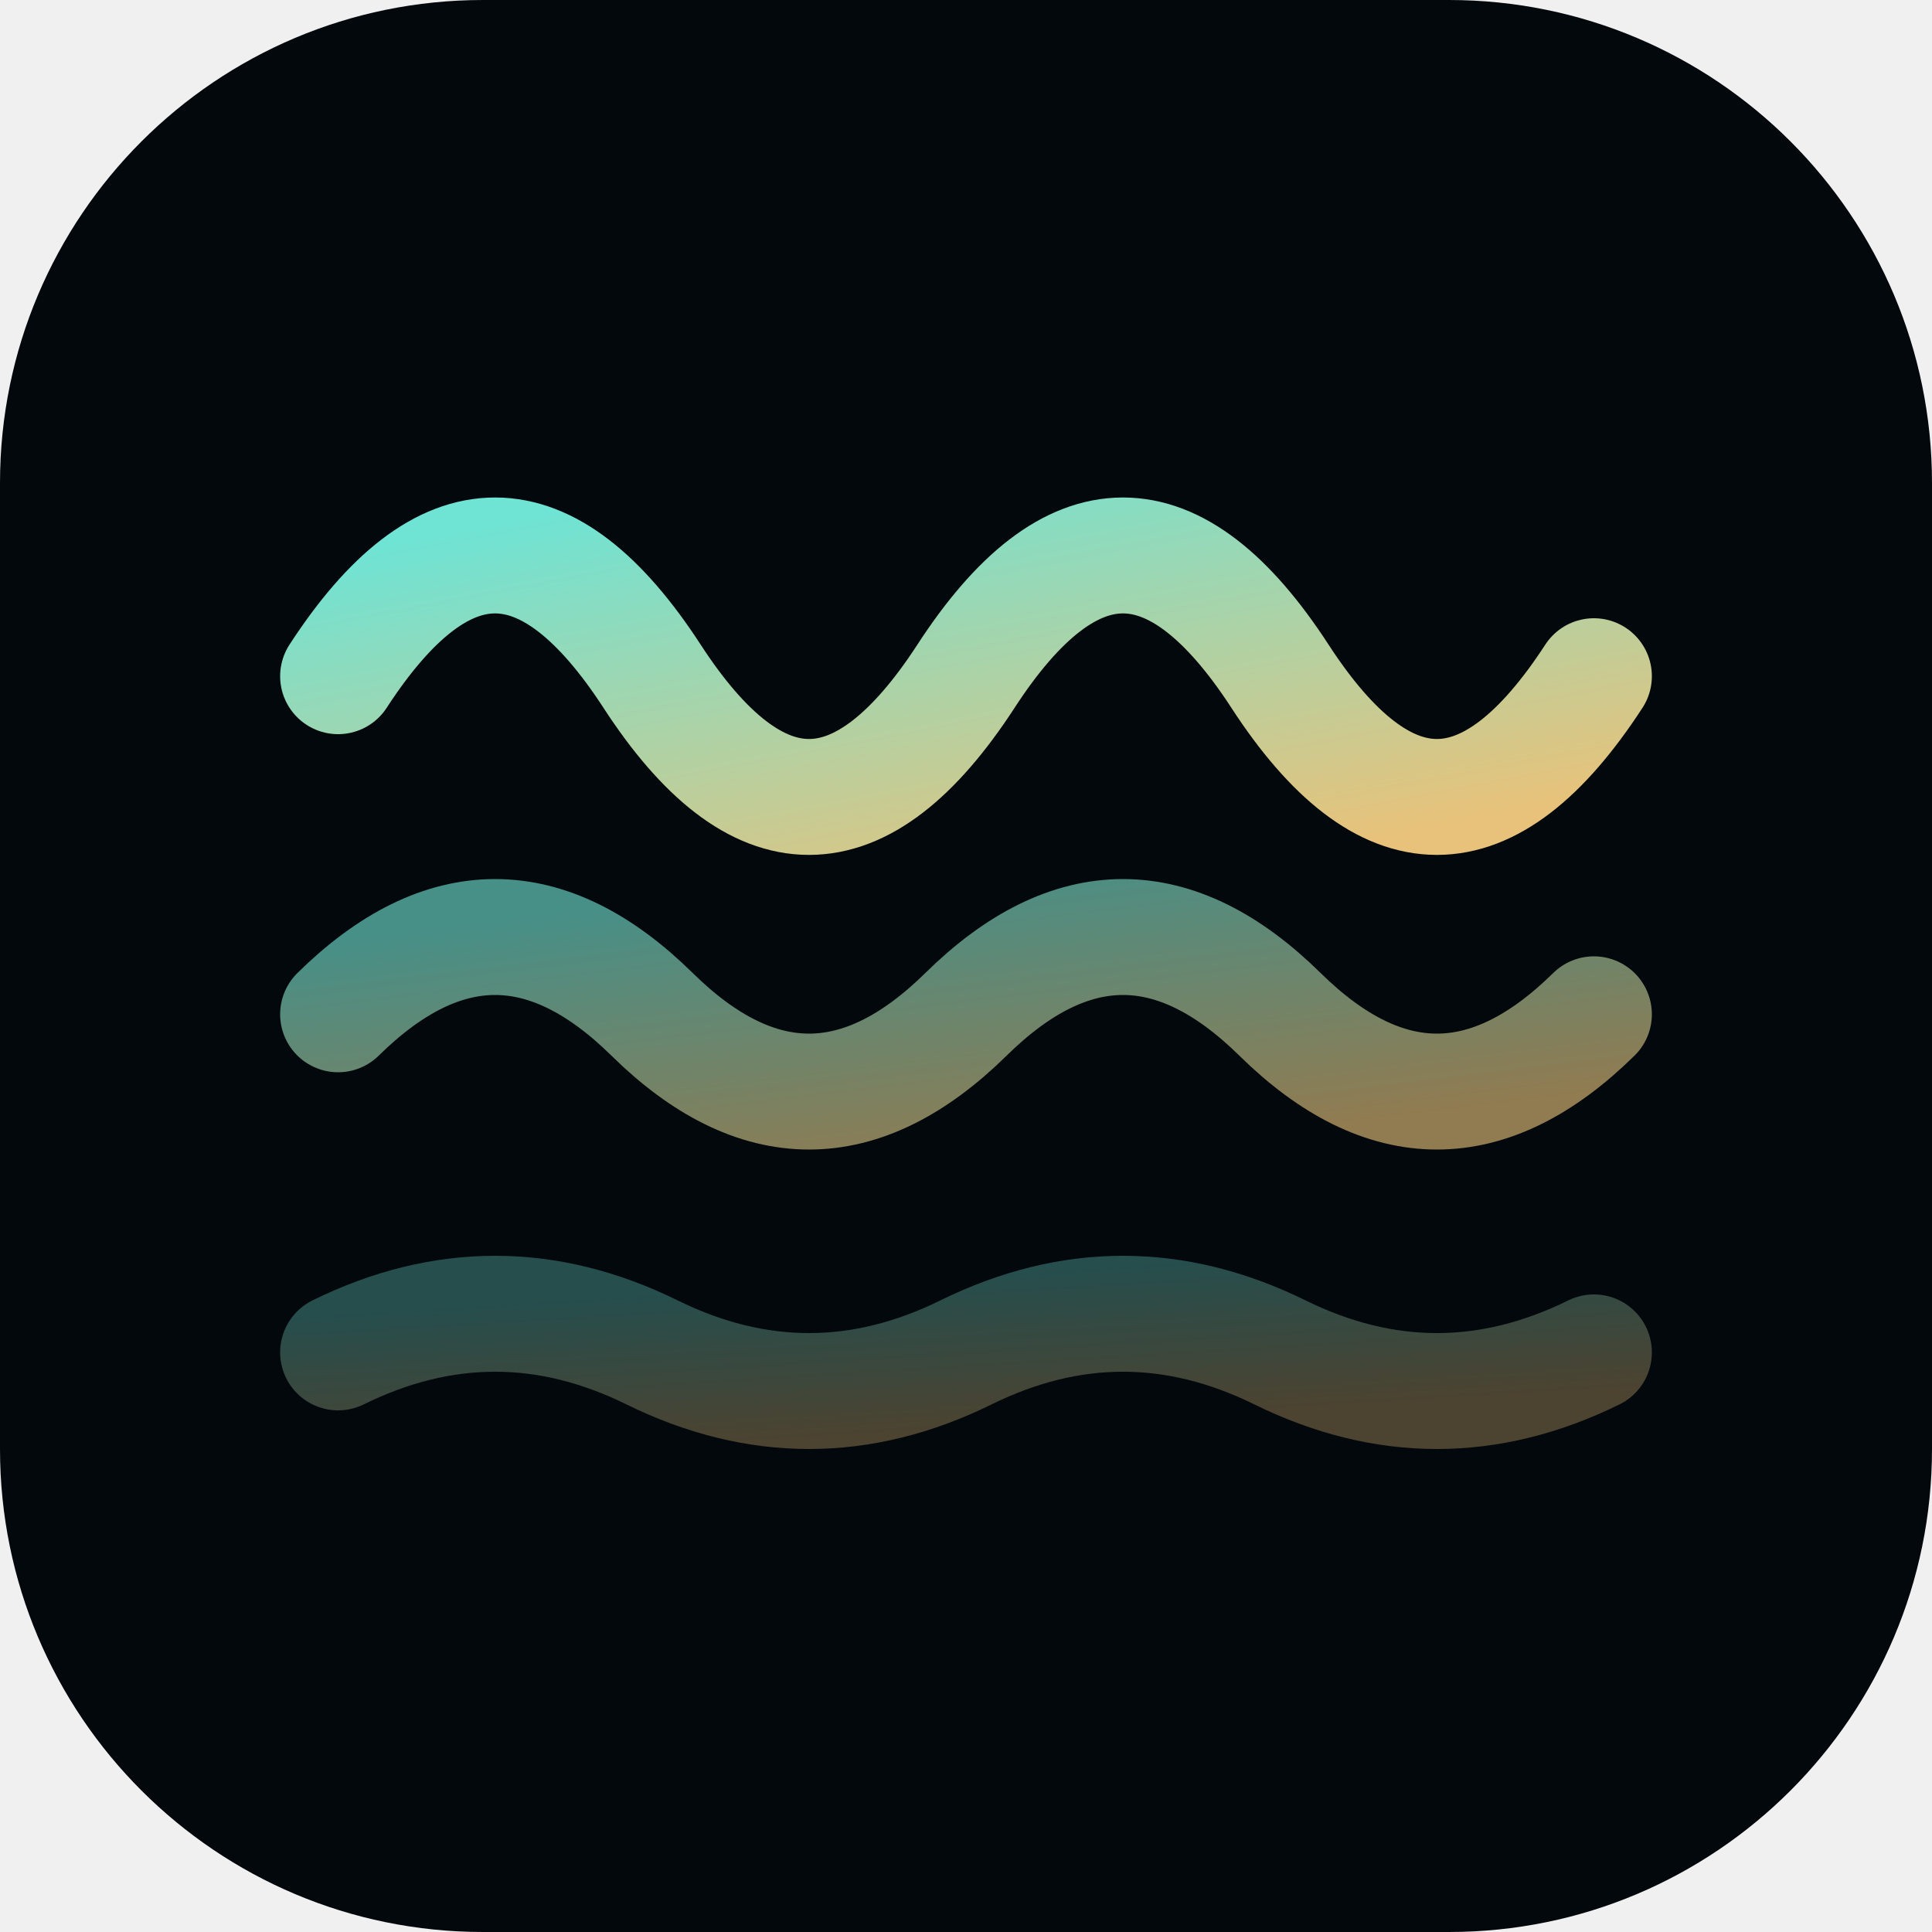
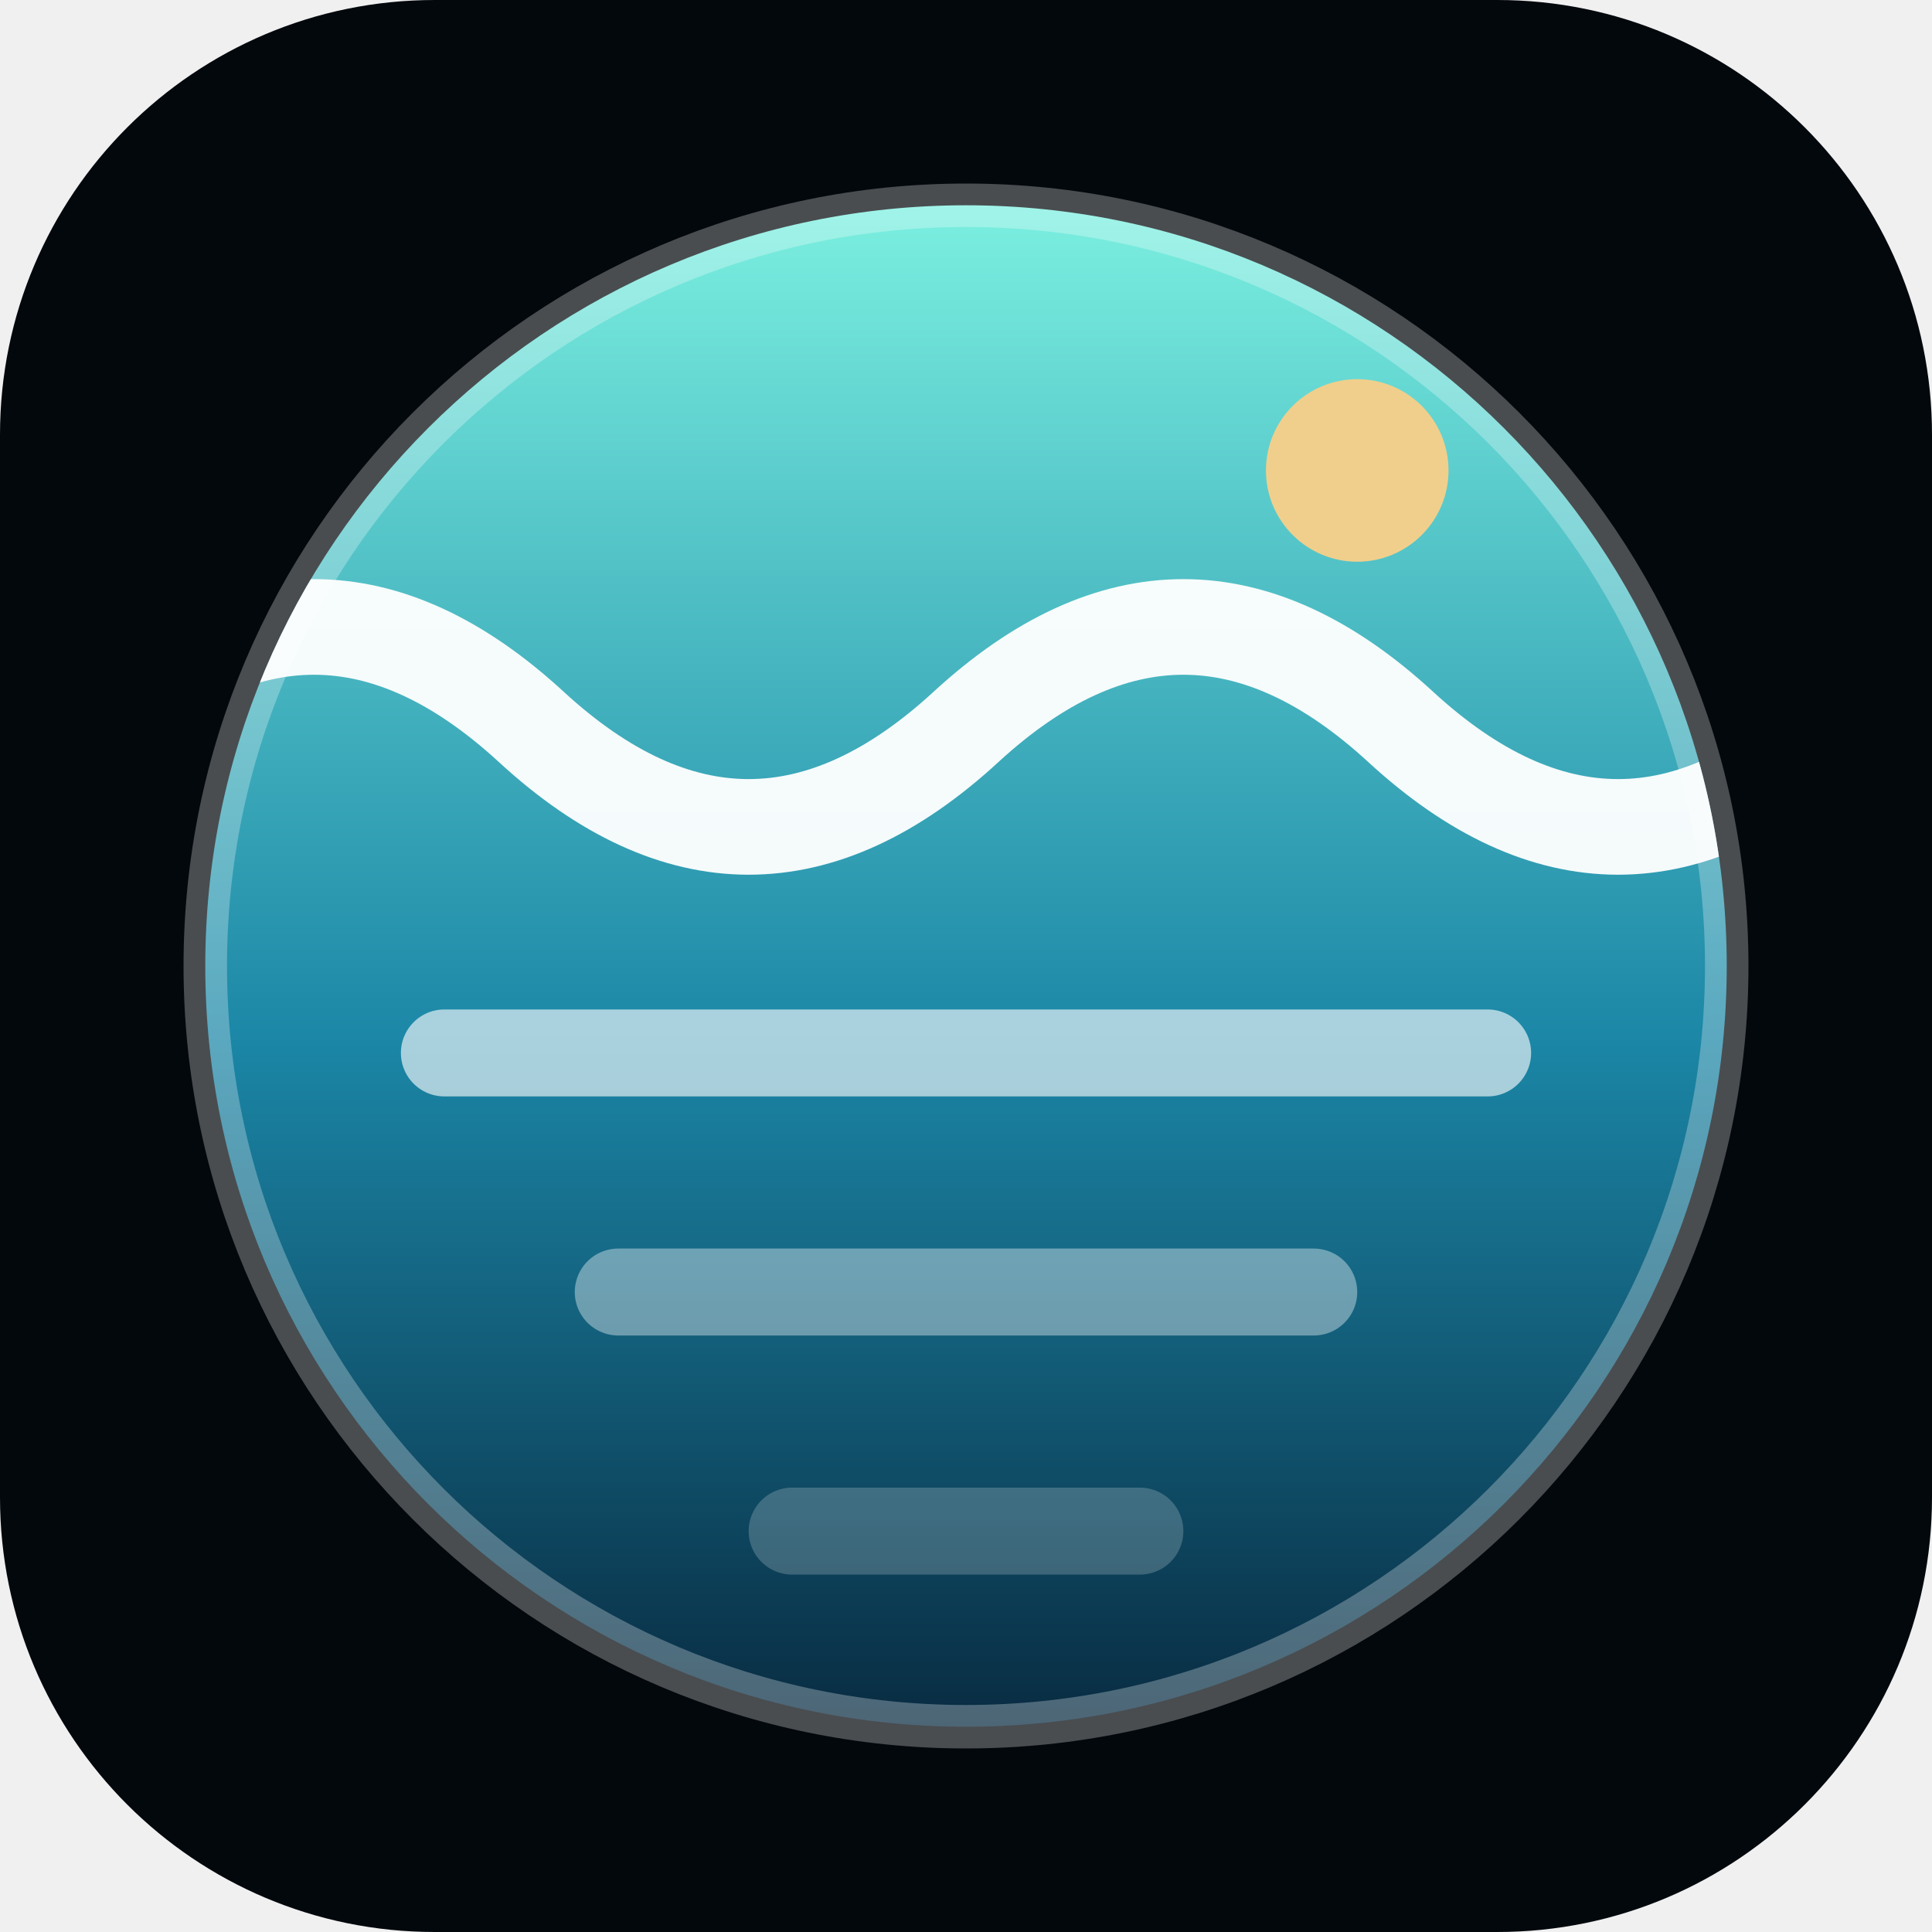
<svg xmlns="http://www.w3.org/2000/svg" viewBox="0 0 40 40">
-   <defs>
-     <linearGradient id="g" x1="0" y1="0" x2="1" y2="1">
-       <stop offset="0" stop-color="#6fe3d4" />
-       <stop offset="1" stop-color="#e8c27a" />
-     </linearGradient>
-   </defs>
-   <rect width="40" height="40" rx="10" fill="#03080d" />
-   <g fill="none" stroke="url(#g)" stroke-width="2.4" stroke-linecap="round">
-     <path d="M7 14q3.25-5 6.5 0t6.5 0 6.5 0 6.5 0" />
-     <path d="M7 21q3.25-3.2 6.5 0t6.5 0 6.5 0 6.5 0" stroke-opacity=".62" />
-     <path d="M7 28q3.25-1.6 6.5 0t6.5 0 6.5 0 6.5 0" stroke-opacity=".32" />
+   <rect width="40" height="40" rx="9" fill="#03080d" />
+   <g transform="translate(2 2) scale(.9)">
+     <defs>
+       <linearGradient id="w" x1="0" y1="0" x2="0" y2="1">
+         <stop offset="0" stop-color="#7cf0e0" />
+         <stop offset="0.55" stop-color="#1b86a6" />
+         <stop offset="1" stop-color="#082a40" />
+       </linearGradient>
+       <clipPath id="c">
+         <circle cx="20" cy="20" r="17.5" />
+       </clipPath>
+     </defs>
+     <circle cx="20" cy="20" r="17.5" fill="url(#w)" />
+     <g clip-path="url(#c)" fill="none" stroke-linecap="round">
+       <path d="M0 14.5q5-4.6 10 0t10 0 10 0 10 0" stroke="#fff" stroke-width="2.2" stroke-opacity=".95" />
+       <path d="M8 22h24" stroke="#fff" stroke-width="2" stroke-opacity=".62" />
+       <path d="M12 27.5h16" stroke="#fff" stroke-width="2" stroke-opacity=".38" />
+       <path d="M16 33h8" stroke="#fff" stroke-width="2" stroke-opacity=".2" />
+     </g>
+     <circle cx="29" cy="8.6" r="2.1" fill="#f0cf8c" />
+     <circle cx="20" cy="20" r="17.5" fill="none" stroke="#fff" stroke-opacity=".28" />
  </g>
</svg>
